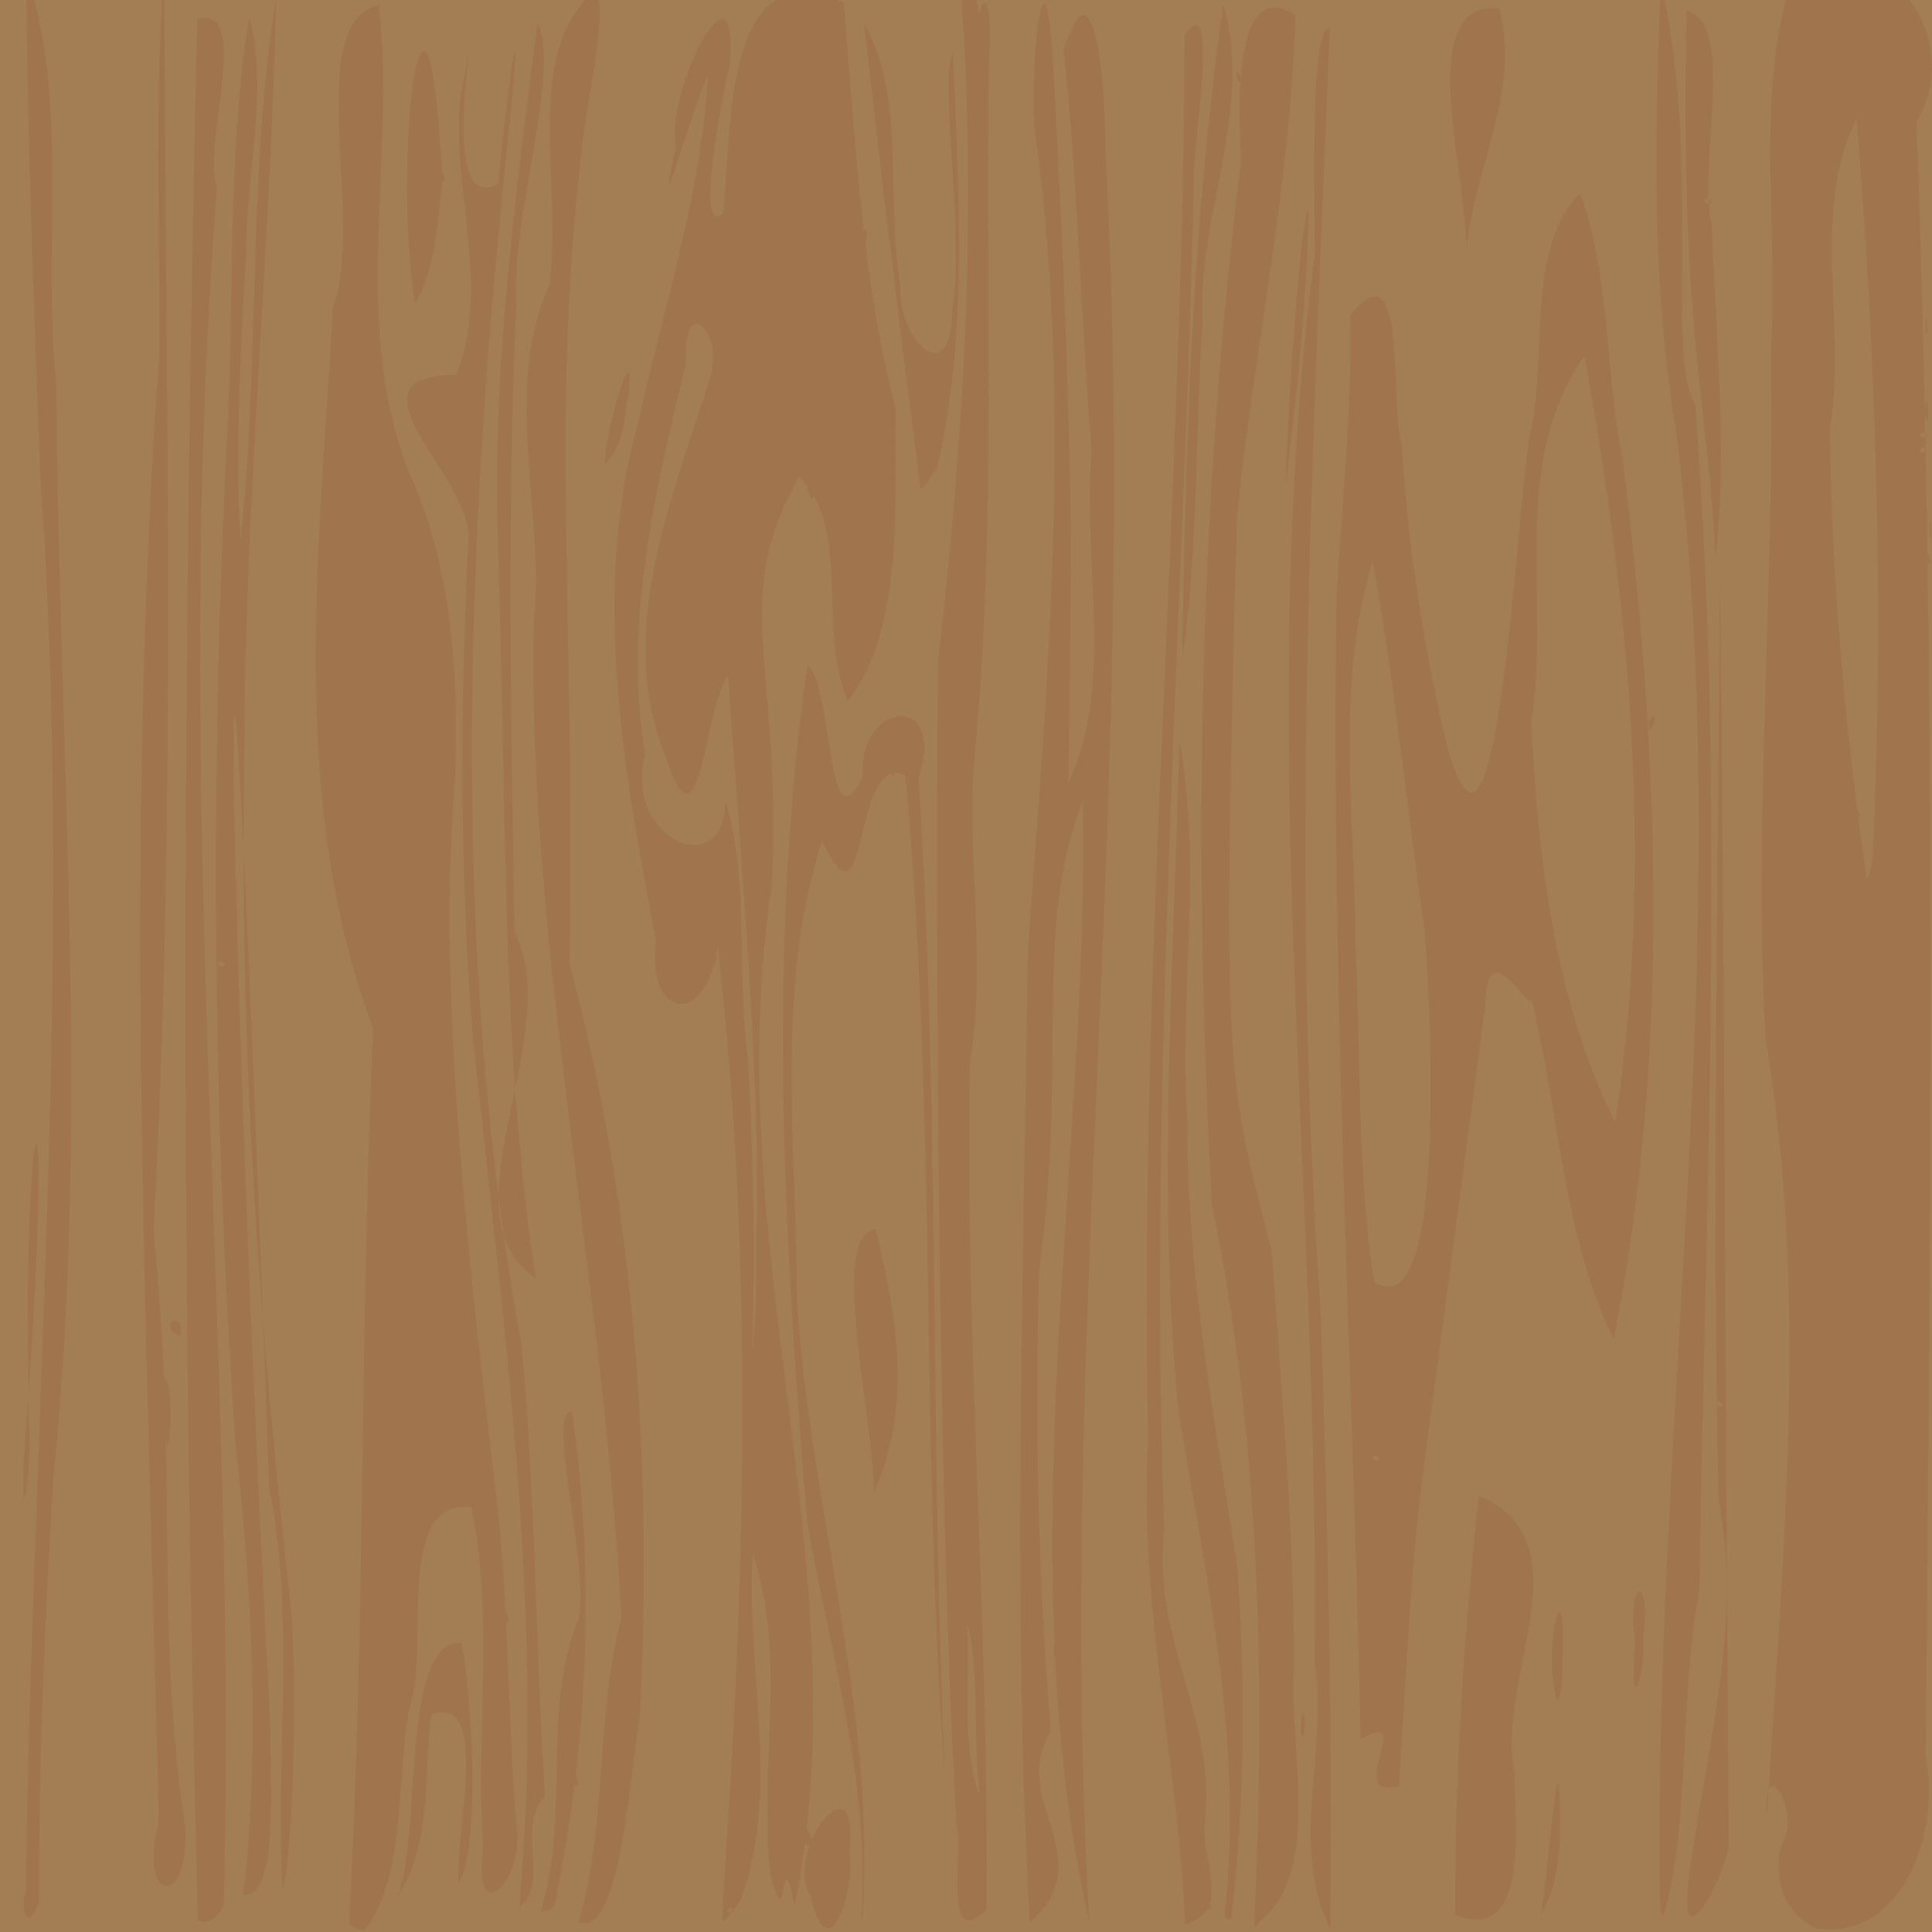
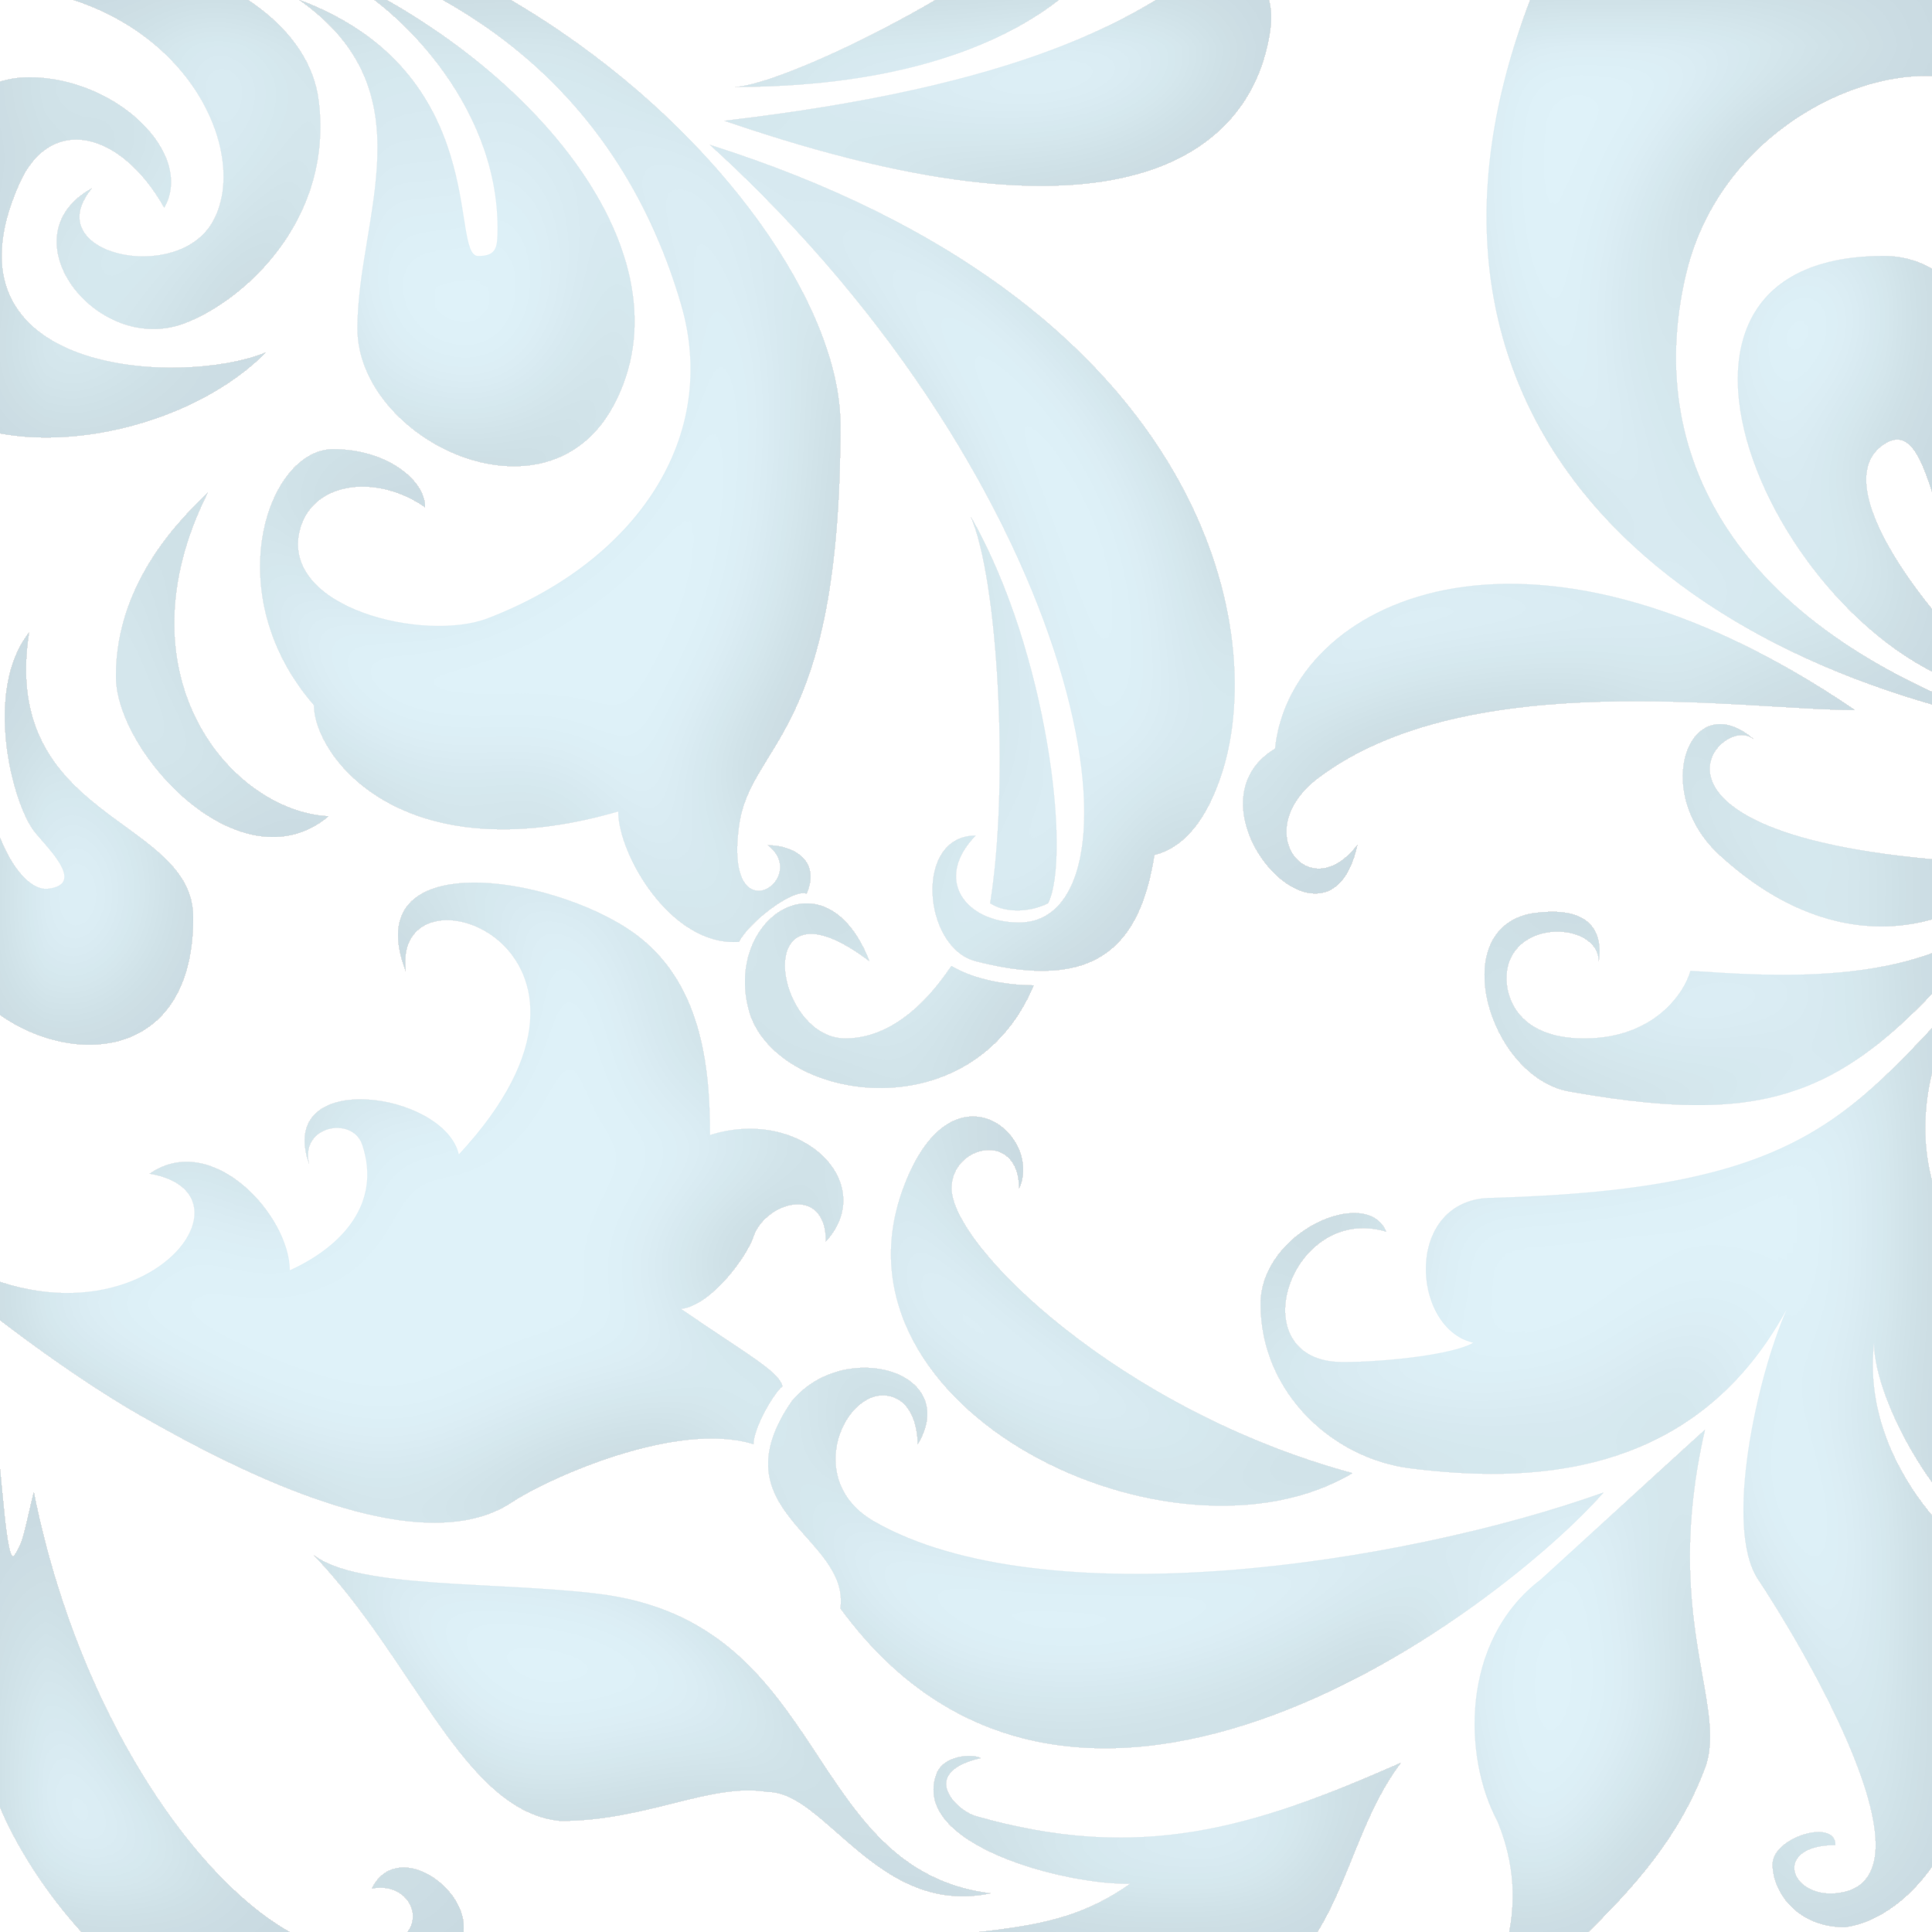
- <svg xmlns="http://www.w3.org/2000/svg" width="600" height="600" viewBox="0 0 600 600" fill="none">
-   <g clip-path="url(#clip0_8_137)">
-     <path d="M0 295.626V-9.04H300.006H600.013V295.626V600.291H300.006H0V295.626Z" fill="#A37E54" />
-     <path d="M7.986 587.676C9.953 440.639 23.029 293.531 12.429 146.542C10.465 94.695 8.549 43.067 8.069 -8.814C21.925 32.712 12.902 76.952 17.508 119.729C18.217 232.841 28.013 346.229 16.592 459.098C13.848 502.811 12.09 546.602 12.107 590.413C8.983 601.101 6.007 592.74 7.986 587.682L7.986 587.676ZM49.149 557.745C45.423 408.15 38.587 258.245 49.558 108.804C49.666 69.523 47.918 30.169 51.006 -9.04C51.475 128.869 54.846 251.187 47.699 381.979C55.481 460.49 48.049 503.179 57.482 567.159C58.88 593.602 42.813 590.354 49.168 566.47L49.232 562.104L49.149 557.745ZM61.451 596.423C55.91 385.502 56.82 199.977 61.234 5.896C78.563 1.209 62.5 45.238 67.402 58.452C52.625 244.572 74.09 418.755 69.469 591.462C68.371 594.563 65.107 598.058 61.451 596.427L61.451 596.423ZM75.564 588.39C80.962 541.512 78.253 494.324 73.057 447.613C65.785 341.182 65.256 234.383 70.889 127.869C72.607 87.158 70.859 45.084 77.403 5.336C83.577 27.631 76.25 55.132 76.415 79.511C74.599 109.046 73.191 138.675 74.606 168.261C80.876 112.148 76.709 55.239 85.762 -0.614C83.998 79.382 75.625 159.133 75.88 239.227C74.311 326.964 80.683 414.612 90.646 501.679C92.145 527.725 91.221 573.319 87.73 587.178C85.427 545.382 91.829 503.241 83.592 461.801C68.031 27.463 69.447 264.471 83.991 536.468C83.487 549.438 87.249 590.092 75.564 588.386V588.39ZM68.678 298.327C65.055 300.489 72.484 300.846 68.678 298.327V298.327ZM108.394 597.268C113.58 504.714 111.647 411.934 115.915 319.332C89.087 247.879 99.372 170.153 103.358 95.784C113.579 68.59 93.59 7.054 117.659 1.6C122.969 49.208 109.048 98.729 126.354 145.055C140.387 175.353 142.497 208.603 141.345 241.635C135.633 308.79 145.672 393.349 154.564 468.683C158.251 502.059 157.541 535.592 160.614 568.971C161.932 585.354 146.666 598.926 150.004 573.834C147.743 538.703 153.399 502.639 146.395 468.074C122.227 465.421 133.607 511.614 127.258 529.83C122.845 552.273 126.407 582.639 113.1 599.649L110.418 598.809L108.397 597.276L108.394 597.268ZM123.53 588.985C131.241 567.608 124.171 509.384 143.381 510.191C147.248 532.364 148.692 574.252 142.458 584.788C140.887 570.777 152.743 525.679 133.966 532.492C131.459 549.415 134.709 571.311 123.531 588.985H123.53ZM161.268 592.258C169.447 501.226 156.049 410.363 146.662 320.022C142.665 268.712 142.861 217.141 145.538 165.762C144.044 145.907 105.884 116.856 141.665 116.403C152.81 88.943 139.773 58.36 143.054 29.533C152.186 -16.433 133.139 69.746 154.763 57.004C155.899 42.923 162.311 -9.438 159.102 30.349C145.06 159.117 138.775 290.278 162.042 418.357C166.329 464.783 166.342 511.461 169.24 557.979C160.071 566.841 171.007 585.102 161.268 592.265L161.268 592.258ZM167.867 593.745C177.143 563.829 168.06 531.685 179.619 502.832C183.245 486.215 169.398 437.717 177.634 438.478C184.95 489.192 182.628 541.223 172.309 591.108C171.766 593.441 169.653 593.241 167.867 593.741L167.867 593.745ZM179.699 597.018C188.693 565.954 184.921 532.921 193.017 502.283C187.282 397.191 163.779 292.051 165.724 193.666C169.491 158.589 155.617 122.035 170.705 88.197C174.157 61.493 165.394 27.895 176.998 6.718C194.789 -23.1 181.568 34.201 180.806 45.072C170.94 129.351 178.621 185.314 176.857 299.278C197.927 377.705 202.547 458.037 198.742 533.061C195.744 547.975 193.133 601.967 179.698 597.013L179.699 597.018ZM224.537 589.283C231.422 490.998 234.222 391.916 222.871 293.852C219.47 319.271 200.679 316.797 203.669 292.059C193.662 238.885 183.335 183.448 198.471 130.122C206.133 94.751 217.944 60.005 219.785 23.578C214.861 33.408 202.59 78.644 210.042 45.063C206.009 31.296 228.768 -17.167 226.781 19.107C224.302 30.176 215.663 73.76 224.479 66.407C227.545 42.837 223.622 -16.627 262.007 0.736C265.703 43.18 267.391 85.823 278.223 127.125C277.847 156.128 280.696 195.755 263.351 217.576C253.693 196.528 264.628 163.304 248.11 148.099C226.212 186.679 243.057 206.661 239.7 274.607C222.746 387.999 267.86 486.373 246.787 592.114C242.188 568.465 244.728 604.591 239.214 581.788C235.521 548.735 244.66 515.157 233.782 482.628C231.523 518.095 242.652 555.688 229.98 590.112C223.298 599.321 224.376 598.395 224.536 589.274L224.537 589.283ZM226.887 592.283C223.263 594.444 230.693 594.802 226.887 592.283V592.283ZM235.126 374.066C235.482 325.964 229.812 264.537 226.105 209.701C218.673 219.694 217.48 268.746 206.491 234.356C191.162 195.878 208.568 155.394 220.126 118.531C225.841 103.563 211.627 90.1 213.105 112.389C203.618 152.157 193.396 193.426 200.412 234.517C193.344 260.208 224.973 274.685 225.307 248.749C232.992 274.296 228.551 302.638 232.353 329.289C233.908 359.746 234.685 390.273 233.557 420.76C235.418 405.262 234.457 389.62 235.126 374.061L235.126 374.066ZM212.521 266.419C209.228 257.348 216.988 271.335 212.521 266.419V266.419ZM251.749 588.984C243.012 574.862 267.144 543.956 263.829 575.585C265.931 584.592 257.616 613.921 251.749 588.984ZM267.172 598.802C271.072 555.85 257.909 514.186 250.646 472.544C243.502 384.154 238.098 294.708 250.795 206.545C258.637 212.622 256.716 264.996 267.943 241.089C266.439 217.546 294.129 214.685 285.301 241.507C291.861 345.412 288.833 449.62 293.511 553.599C285.952 449.463 290.883 344.761 281.152 240.746C264.455 232.782 270.046 293.338 255.3 261.005C240.52 307.245 247.417 356.684 247.544 404.364C251.577 467.904 271.869 530.241 267.962 594.197L267.172 598.802ZM297.132 567.264C292.188 489.234 290.363 326.614 291.243 205.89C299.47 134.963 303.889 63.221 297.95 -8.09C312.326 1.66 300.364 58.581 304.214 16.924C302.484 -3.555 308.76 -5.052 307.193 15.951C305.824 89.268 309.625 162.726 302.593 235.858C300.189 267.555 306.499 298.783 301.194 330.399C299.718 417.918 307.214 505.368 306.412 592.912C292.388 607.22 299.384 573.096 297.133 567.262L297.132 567.264ZM304.21 557.743C302.182 540.508 304.224 517.714 300.318 503.926C301.499 521.85 298.225 540.394 304.21 557.743ZM319.795 597.017C314.589 504.058 317.516 408.683 319.228 294.124C325.457 211.474 332.687 128.248 322.11 45.62C318.809 32.025 323.611 -23.771 326.676 14.224C329.485 61.096 331.437 108.056 332.435 155.012C332.642 184.388 332.203 213.761 331.839 243.132C346.382 211.078 335.968 174.204 339.032 140.196C335.562 98.647 334.833 56.947 330.302 15.592C341.224 -17.901 343.481 36.13 343.332 47.83C354.125 246.838 327.762 417.332 338.323 597.013C312.457 482.897 338.694 356.494 336.175 248.766C320.602 290.378 331.701 327.375 322.709 394.803C321.376 442.486 322.319 490.264 326.388 537.794C312.89 559.101 342.639 577.103 319.795 597.031L319.795 597.017ZM368.061 597.612C365.856 547.286 353.579 497.709 356.553 447.1C353.538 301.563 367.292 156.382 367.908 10.893C379.377 -5.074 369.89 47.224 370.754 57.178C367.988 182.162 356.461 335.637 361.556 475.677C357.729 510.254 378.098 533.001 374.086 567.063C373.174 577.07 382.757 593.713 368.061 597.619L368.061 597.612ZM380.266 594.637C386.47 541.976 374.45 489.889 366.014 438.353C359.224 369.011 364.647 299.337 366.259 229.883C373.494 268.824 366.141 308.714 368.723 348.08C368.577 394.336 376.921 439.927 384.116 485.322C386.904 522.106 386.688 559.188 382.392 595.845L380.989 595.986L380.266 594.637ZM389.505 598.481C392.908 523.537 391.622 447.814 376.394 374.219C370.456 266.098 372.113 157.382 385.424 49.857C384.586 36.415 382.486 -8.507 402.304 4.737C400.841 57.224 389.436 108.711 384.12 160.771C379.304 340.321 381.365 334.133 394.978 388.639C397.912 431.591 401.858 474.992 401.905 517.824C400.164 545.127 411.01 581.395 390.534 597.458L390.169 598.457L389.506 598.496L389.505 598.481ZM408.244 516.388C410.098 370.577 389.225 224.29 408.321 78.955C408.333 59.391 406.829 7.424 413.001 8.62C407.605 141.126 400.559 273.941 410.113 406.423C412.269 470.569 413.902 534.751 413.126 598.945C400.155 572.928 412.741 543.72 408.244 516.381V516.388ZM451.918 594.637C451.819 551.169 454.515 507.719 459.29 464.535C493.482 478.662 463.899 522.944 470.439 550.514C469.902 563.378 476.208 604.164 451.918 594.642V594.637ZM478.534 594.637C481.166 579.494 484.51 529.082 484.473 569.275C484.292 577.998 483.065 587.043 478.534 594.637ZM515.51 591.067C513.32 438.151 539.928 285.092 520.297 132.45C512.751 86.714 513.983 40.438 515.762 -5.709C528.552 49.612 517.08 109.483 526.43 125.523C535.963 248.104 529.505 371.112 527.761 493.847C521.352 526.129 525.042 569.35 516.305 595.517L515.51 591.067ZM524.278 585.116C529.102 545.345 541.531 506.07 533.705 465.773C531.583 369.171 533.726 272.548 534.11 175.948C535.746 307.763 535.711 439.96 536.904 571.561C537.092 580.079 521.381 610.837 524.278 585.126L524.278 585.116ZM533.918 435.187C530.294 437.349 537.723 437.707 533.918 435.187V435.187ZM553.38 572.656C559.643 563.242 547.208 542.289 548.733 564.758C553.477 483.971 561.96 402.38 548.22 322.013C544.573 251.597 551.236 181.117 549.875 110.592C552.556 72.775 545.051 31.907 555.691 -4.051C584.177 -25.127 611.329 11.512 595.16 37.667C601.437 207.006 599.534 376.501 598.072 545.923C602.776 569.885 590.151 602.756 564.201 598.935C554.224 594.731 550.193 582.463 553.381 572.649L553.38 572.656ZM581.67 264.682C585.158 188.733 582.736 112.599 576.586 36.849C561.946 66.092 573.756 101.32 568.318 132.884C568.713 179.922 573.044 226.858 579.765 273.375C580.914 270.566 581.491 267.708 581.67 264.677V264.682ZM576.651 253.475C575.125 246.475 579.323 255.681 576.651 253.475V253.475ZM597.188 138.854C593.564 141.016 600.994 141.374 597.188 138.854V138.854ZM597.188 134.094C593.564 136.255 600.994 136.613 597.188 134.094V134.094ZM375.078 592.651C373.552 585.651 377.75 594.857 375.078 592.651V592.651ZM250.493 573.194C244.4 560.114 256.493 572.82 250.493 573.194V573.194ZM433.228 554.843C417.961 558.247 439.784 529.877 422.59 540.25C419.977 423.332 413.459 306.407 414.989 189.444C416.258 158.932 420.055 128.119 419.342 97.856C437.645 75.211 431.176 125.594 435.444 138.473C437.047 168.538 441.782 198.115 448.337 227.354C464.893 295.339 470.838 158.061 475.116 134.864C480.822 111.218 473.549 77.032 490.736 60.072C500.175 85.771 498.288 114.975 503.866 141.977C515.195 232.639 519.061 326.109 501.156 415.855C484.432 381.955 484.188 340.401 473.821 303.553C481.113 327.519 461.504 282.809 461.216 313.014C454.641 361.206 448.479 409.505 441.893 457.73C437.764 489.939 436.625 522.878 434.412 554.944L433.229 554.839L433.228 554.843ZM427.273 451.854C423.649 454.016 431.079 454.373 427.273 451.854V451.854ZM442.467 288.953C436.751 250.827 433.373 212.345 426.26 174.438C414.372 213.213 420.941 254.794 420.996 294.745C422.668 329.201 421.434 363.916 426.757 398.1C451.233 413.966 443.178 298.938 442.467 288.951L442.467 288.953ZM501.642 348.64C513.659 269.52 506.299 188.822 492.111 110.525C468.414 143.791 481.734 186.562 475.501 224.196C477.687 266.626 482.578 310.175 501.641 348.633L501.642 348.64ZM178.104 553.956C176.272 544.837 182.332 557.503 178.104 553.956V553.956ZM403.835 537.521C405.341 521.56 405.969 545.695 403.835 537.521V537.521ZM507.8 509.245C504.865 492.141 512.85 486.756 510.347 508.384C510.764 523.334 505.815 533.783 507.8 509.245ZM483.836 528.665C478.298 514.143 486.534 481.602 485.249 515.731C485.305 520.069 485.209 524.504 483.836 528.665ZM138.255 520.037C136.781 512.801 141.993 523.437 138.255 520.037V520.037ZM327.153 514.015C327.02 504.889 328.798 518.987 327.153 514.015V514.015ZM327.244 505.09C328.13 495.418 328.13 514.761 327.244 505.09V505.09ZM157.096 503.404C155.57 496.403 159.768 505.609 157.096 503.404V503.404ZM327.197 495.573C327.841 487.373 327.841 503.773 327.197 495.573V495.573ZM7.315 454.514C18.329 312.583 5.925 332.481 9.217 450.075C8.852 460.56 6.781 475.71 7.315 454.514ZM271.368 463.884C271.563 441.427 257.134 383.432 271.951 381.727C278.266 408.409 283.684 435.249 271.368 463.884ZM51.121 443.51C47.923 414.704 55.669 430.607 52.048 449.97L51.121 443.51ZM55.826 415.046C47.82 410.155 58.493 407.113 55.826 415.046V415.046ZM166.375 396.933C157.004 335.995 157.279 273.983 155.743 212.455C154.743 147.777 150.097 132.924 166.971 7.08C174.273 22.148 158.471 68.278 160.31 94.646C157.448 159.474 158.723 224.486 159.783 289.323C176.077 321.349 136.487 376.973 166.375 396.921L166.375 396.933ZM48.013 317.458C15.981 505.851 31.997 411.653 48.013 317.458V317.458ZM221.911 299.904C213.612 293.313 225.122 291.266 221.911 299.904V299.904ZM330.529 264.2C329.003 257.199 333.201 266.405 330.529 264.2V264.2ZM331.701 246.348C330.174 239.348 334.373 248.554 331.701 246.348V246.348ZM276.621 240.398C275.095 233.397 279.294 242.603 276.621 240.398V240.398ZM512.079 223.57C516.542 219.284 511.196 231.801 512.079 223.57V223.57ZM367.49 184.963C368.691 123.549 371.24 62.002 379.91 1.152C389.395 34.247 371.703 67.049 373.4 100.486C371.2 134.68 372.126 169.111 367.398 203.113C366.955 197.066 367.53 191.014 367.491 184.964L367.49 184.963ZM598.882 174.946C597.356 167.946 601.554 177.152 598.882 174.946V174.946ZM532.756 173.357C530.824 127.226 521.507 102.104 523.78 3.256C539.521 7.739 527.039 50.528 531.6 69.375C532.682 104.008 536.682 138.765 532.756 173.362V173.357ZM530.355 61.515C526.731 63.676 534.161 64.034 530.355 61.515V61.515ZM599.122 164.74C600.008 155.069 600.008 174.412 599.122 164.74V164.74ZM251.302 153.91C247.489 138.35 255.876 159.759 251.302 153.91V153.91ZM285.908 151.756C279.568 103.634 273.803 55.432 268.295 7.206C281.586 30.282 274.899 62.082 279.638 88.524C278.432 104.553 295.325 122.958 295.804 95.782C299.709 72.536 291.512 24.926 295.924 16.361C297.778 61.063 301.026 106.731 289.766 150.521C292.7 138.95 288.382 151.702 285.908 151.757L285.908 151.756ZM399.193 150.853C399.997 125.601 403.623 70.247 406.426 64.434C405.773 93.36 402.853 122.178 399.193 150.853ZM187.77 144.165C188.514 129.502 199.589 96.3 193.927 130.43C193.181 135.429 191.581 140.64 187.77 144.165ZM597.63 127.254C599.131 117.137 599.423 138.833 597.63 127.254V127.254ZM287.241 114.865C283.823 109.25 293.75 117.148 287.241 114.865V114.865ZM597.923 102.262C598.258 91.127 599.086 109.539 597.923 102.262V102.262ZM128.87 94.584C121.405 45.547 132.808 -32.352 137.425 55.855C135.867 68.782 135.48 83.056 128.87 94.584ZM455.338 78.79C456.358 56.375 438.229 0.113 465.569 2.58C472.636 28.568 457.178 53.272 455.338 78.79ZM494.59 78.559C493.064 71.559 497.262 80.765 494.59 78.559V78.559ZM267.909 72.509C270.279 67.325 268.835 81.141 267.909 72.509V72.509ZM137.172 55.946C135.646 48.946 139.844 58.152 137.172 55.946V55.946ZM384.443 25.003C382.917 18.003 387.115 27.209 384.443 25.003V25.003Z" fill="#A0744D" />
+ <svg xmlns="http://www.w3.org/2000/svg" width="200" height="200" viewBox="0 0 200 200" fill="none">
+   <g clip-path="url(#clip0_102_219)">
+     <rect width="200" height="200" transform="matrix(-1 0 0 1 200 0)" fill="white" />
+     <g filter="url(#filter0_i_102_219)">
+       <path d="M208.499 97.5C207.149 98.657 205.964 99.888 204.932 101.169C191.495 115.336 187.273 123.077 154.5 124C145.3 124 146 137.5 152.5 139C150.5 140.2 143.5 141 139 141C128.2 141 133.5 124.5 143.5 127.5C141.5 122.7 130.5 127.5 130.5 135C130.5 144.2 138 151 146 152C157.568 153.446 175.177 153.498 184.94 135.583C181.88 142.545 178.424 158.137 182 163.5C186 169.5 201.5 195.042 190 196C185.2 196.4 183.5 191 190 191C190 188.2 183.5 190.2 183.5 193C183.5 195.8 186 199.5 191 199.5C197 198.7 204 191 204 180L208.499 184.5C213.5 192 219 173 208.499 163.5C204.098 162.3 192.5 152 194 139C194 145 201 157.875 208.499 161C213.298 163 217 147 208.499 147C207.298 147 202 141 208.499 141C217.699 141 220 133.712 208.499 131.5C199.101 129.693 195.256 113.188 204.932 101.169C206.05 99.991 207.231 98.768 208.499 97.5Z" fill="#DFF2F9" />
+       <path d="M34 84.5C24 84 12 70 21.5 51C19.101 53.4 12 60 12 70C12 78 25 92 34 84.5Z" fill="#DFF2F9" />
+       <path d="M181.5 76.5C178 73.5 165 88 209 89.5C203 96.3 190.5 100 178 88.5C170.743 81.824 175 70.929 181.5 76.5Z" fill="#DFF2F9" />
+       <path d="M-10 37.5C-6 49 17 47 27.5 36.5C19 40 -6.889 39 2 19C5.2 11.8 12.5 13.5 17 21.5C20.2 15.9 12 8 3 8C-7 8 -15.043 23 -10 37.5Z" fill="#DFF2F9" />
+       <path d="M20 95C20 84.5 -1.90735e-06 85 3 65.5C-1.688 71.5 1.25 83 3.5 86C4.7 87.6 9 91.5 5 92C1 92.5 -5 80 0 63C-5 66 -7.615 85.5 -6 96C-4 109 20 115.5 20 95Z" fill="#DFF2F9" />
+       <path d="M15.5 121.5C30 124 8.001 148 -16 121.5C-12.5 127.5 4 140.5 14.5 146.5C25.206 152.618 43.5 161.833 53 155.5C56.6 153.1 70 147 78 149.5C78 147.9 80 144.333 81 143.5C80.6 141.9 77 140 70.5 135.5C73.7 135.1 77.333 130 78 128C79.167 124.5 85.5 122.5 85.5 128.5C91 122.5 82.999 114.5 73.5 117.5C73.5 110.3 72.583 101.5 65.5 96.5C57 90.5 37 87.5 42.001 100.5C40.5 88.5 67.5 98 47.5 119.5C46 113 28.5 110.5 32 120.5C31 116.5 36.5 115.501 37.499 118.5C39.5 124.5 35.5 129 30 131.5C30 125.9 22 117 15.5 121.5Z" fill="#DFF2F9" />
+       <path d="M22 23.001C26.8 14.601 16.5 -5 -9 -0.999C-0.5 -10.5 31.141 -5 33 10.5C34.5 23.001 25 31.29 19 33.5C10 36.816 0.5 24.5 9.5 19.5C3.9 26.3 18.286 29.5 22 23.001Z" fill="#DFF2F9" />
+       <path d="M132 77.5C133.5 62.5 157.5 50 192 73.5C180.5 73.5 152 68.869 136.5 80.5C129.171 86 135.5 94 140.5 87.5C137.5 101 122 83.5 132 77.5Z" fill="#DFF2F9" />
+       <path d="M195 46.001C189 50.001 199 63.5 208.5 72.001C186 70.5 164.5 26.5 195 26.5C211.5 26.5 211 63.5 208.5 67.001C199.944 63 201 42.001 195 46.001Z" fill="#DFF2F9" />
+       <path d="M174.501 28.499C170.001 47.999 180.501 65.499 208.501 74.999C167 66.5 142.704 38.5 159 -1.5C164.5 -15 152 -17 155.5 -6.501C145.1 -14.902 164 -28 172.501 -6.501C191 -17 213 -6.501 208.501 12.499C203.701 2.499 179.001 8.999 174.501 28.499Z" fill="#DFF2F9" />
+       <path d="M175 100.5C183 101 200 102.5 208 93.5C192.5 113 185.167 117 162.5 113C154 111.5 149.5 95.688 159 94.5C165.4 93.7 165.833 97.334 165.5 99.5C165.5 95.5 156.786 95 156 100.5C155.667 102.833 156.8 107.5 164 107.5C171.2 107.5 174.333 102.833 175 100.5Z" fill="#DFF2F9" />
+       <path d="M176.5 183C178.9 176.6 172 167.5 176.5 148L159.5 163.5C151.1 169.9 151.5 182 155 188.5C158.5 197 156.516 205.5 146.5 219C158 203.5 171.063 197.5 176.5 183Z" fill="#DFF2F9" />
+       <path d="M86.999 44C86.999 19.6 38.499 -26.5 -12.501 -6C13 -12.5 58.5 -9.5 70.5 31.5C74.5 45.167 66 58.039 50.5 64C44 66.5 29.154 63 31 55C32.2 49.8 39 49 44 52.5C44 49.7 40 46.5 34.5 46.5C27.7 46.5 22.5 61.5 32.5 73C32.5 78.2 41.5 90.5 64 84C64 88.5 69.5 98 76.499 97.5C77.5 95.5 82 92 83.5 92.5C85 89 82 87.5 79.5 87.5C84 91 74.931 97 76.499 85.5C77.699 76.7 86.999 76.5 86.999 44Z" fill="#DFF2F9" />
+       <path d="M63.5 42C71.9 26.4 54.999 6 33 -3.5C41.249 0.062 51.5 11 51.5 23.5C51.5 25.5 51.5 26.5 49.5 26.5C46.5 26.5 51 7.5 31.002 -0C44.5 9.5 37 22.5 37 34C37 45.5 56.5 55 63.5 42Z" fill="#DFF2F9" />
+       <path d="M117 -12C117 -4.8 106.5 9 76 9C81.2 9 107.5 -4 111.5 -12C113.9 -16.8 107.5 -20 101.5 -18.5C105.5 -25 117 -20 117 -12Z" fill="#DFF2F9" />
+       <path d="M131 5.5C128.737 13.985 118.5 27.5 75.001 12.499C105 9 118.231 2.233 126.5 -5.001C130.5 -8.5 129 -16.5 120.501 -13.501C125 -23 137.001 -16 132.001 -5.001C129 0 133 -2 131 5.5Z" fill="#DFF2F9" />
+       <path d="M77.5 104.5C80 114 100.5 117.5 107 102C104.5 102 101 101.5 98.5 100C98.1 100.4 94 107.5 87.5 107.5C80 107.5 77.5 90 90 99.5C85.5 88 75 95.001 77.5 104.5Z" fill="#DFF2F9" />
+       <path d="M108.5 93.5C110.9 88.7 108.5 67.5 100.5 53.5C103.3 59.9 104.5 81 102.5 93.5C104 94.5 106.5 94.5 108.5 93.5Z" fill="#DFF2F9" />
+       <path d="M126.5 80C131.5 64.5 124 31 73.5 15C113 51 119.5 95.5 105.5 95.5C99.9 95.5 96.601 91 101 86.5C94.6 86.5 95.5 98.081 101 99.5C113.4 102.7 118 98 119.5 88.5C122.7 87.7 125 84.648 126.5 80Z" fill="#DFF2F9" />
+       <path d="M98.5 123C98.5 129 116 146 140 152.5C121.5 163.5 84.981 146 93.5 123C98.5 109.5 108 117.5 105.5 123C105.5 117 98.5 118.5 98.5 123Z" fill="#DFF2F9" />
+       <path d="M90.5 157.5C108 167.5 145 162 166 154.5C155.5 166.5 111.5 200 87 166.5C88 159 74 156.5 82 145C87.5 138.5 99.5 142 95 149.5C95 147.9 94.5 145 92 144.5C87.5 143.599 83 153.214 90.5 157.5Z" fill="#DFF2F9" />
+       <path d="M62 165C86 168 83 193.5 102.5 196C90.9 198.4 85.5 185.5 79.5 185.5C73.5 184.5 67 188.5 58 188.5C48 187.5 43 172 32.5 161C37 164.5 51.5 163.688 62 165Z" fill="#DFF2F9" />
+       <path d="M126.5 207C138.9 204.6 138.5 191 145 182.5C129.727 189.238 117.99 192.842 101 188C99 187.43 95 183.5 101.5 182C101.039 181.626 97.952 181.5 97 183.5C94 191 110.5 195.167 117 195C110 200 103.5 199.5 93 201C104.5 201 115 209.226 126.5 207Z" fill="#DFF2F9" />
+       <path d="M36.5 202C25.7 202 9 182 3.5 154.5C2.5 158.5 2.5 159.5 1.5 161C0.612 162.331 0.167 151.667 -0.5 148C-1.5 152 -2.053 171 -1.5 181.5C-1 191 17 216.5 32.5 208C37.7 211.2 48 208 48 199.5C48 195.1 41 190.5 38.5 195.5C43.5 194.5 45.5 202 36.5 202Z" fill="#DFF2F9" />
+     </g>
  </g>
  <defs>
-     <clipPath id="clip0_8_137">
-       <rect width="600" height="600" fill="white" />
+     <filter id="filter0_i_102_219" x="-20" y="-27.075" width="236.286" height="246.075" filterUnits="userSpaceOnUse" color-interpolation-filters="sRGB">
+       <feFlood flood-opacity="0" result="BackgroundImageFix" />
+       <feBlend mode="normal" in="SourceGraphic" in2="BackgroundImageFix" result="shape" />
+       <feColorMatrix in="SourceAlpha" type="matrix" values="0 0 0 0 0 0 0 0 0 0 0 0 0 0 0 0 0 0 127 0" result="hardAlpha" />
+       <feOffset dx="-4" dy="-4" />
+       <feGaussianBlur stdDeviation="5" />
+       <feComposite in2="hardAlpha" operator="arithmetic" k2="-1" k3="1" />
+       <feColorMatrix type="matrix" values="0 0 0 0 0 0 0 0 0 0 0 0 0 0 0 0 0 0 0.1 0" />
+       <feBlend mode="normal" in2="shape" result="effect1_innerShadow_102_219" />
+     </filter>
+     <clipPath id="clip0_102_219">
+       <rect width="200" height="200" fill="white" transform="matrix(-1 0 0 1 200 0)" />
    </clipPath>
  </defs>
</svg>
